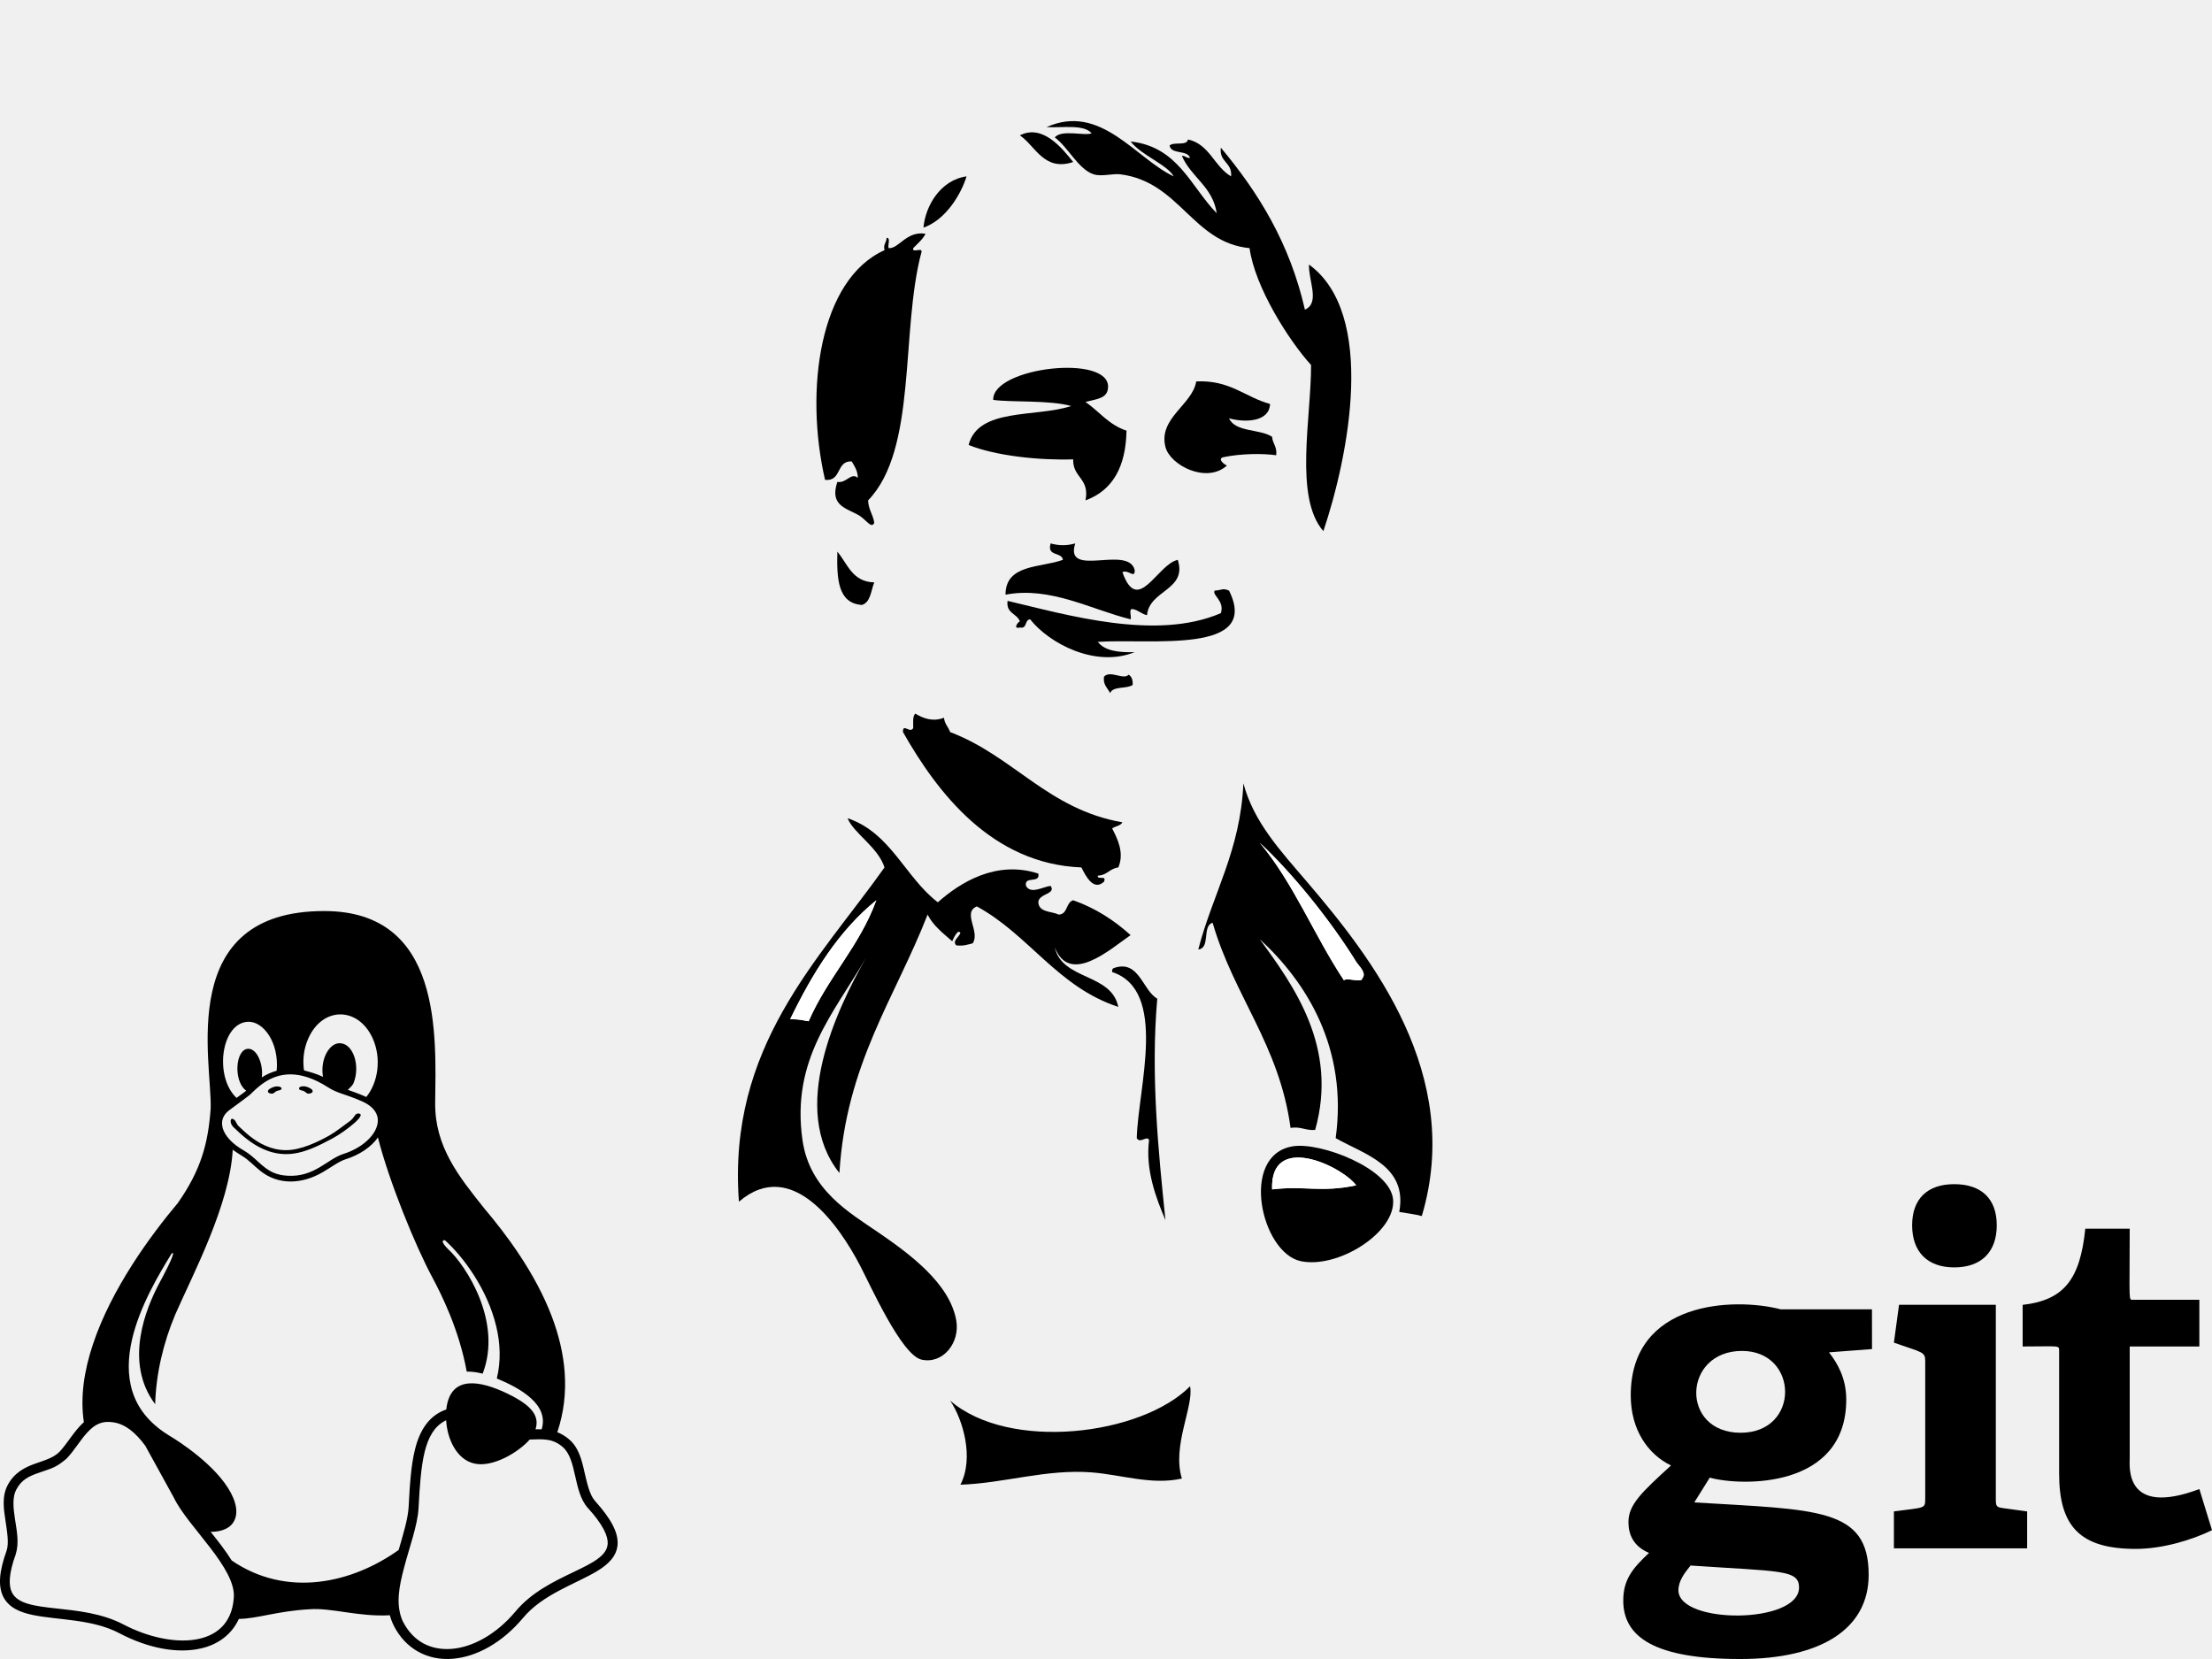
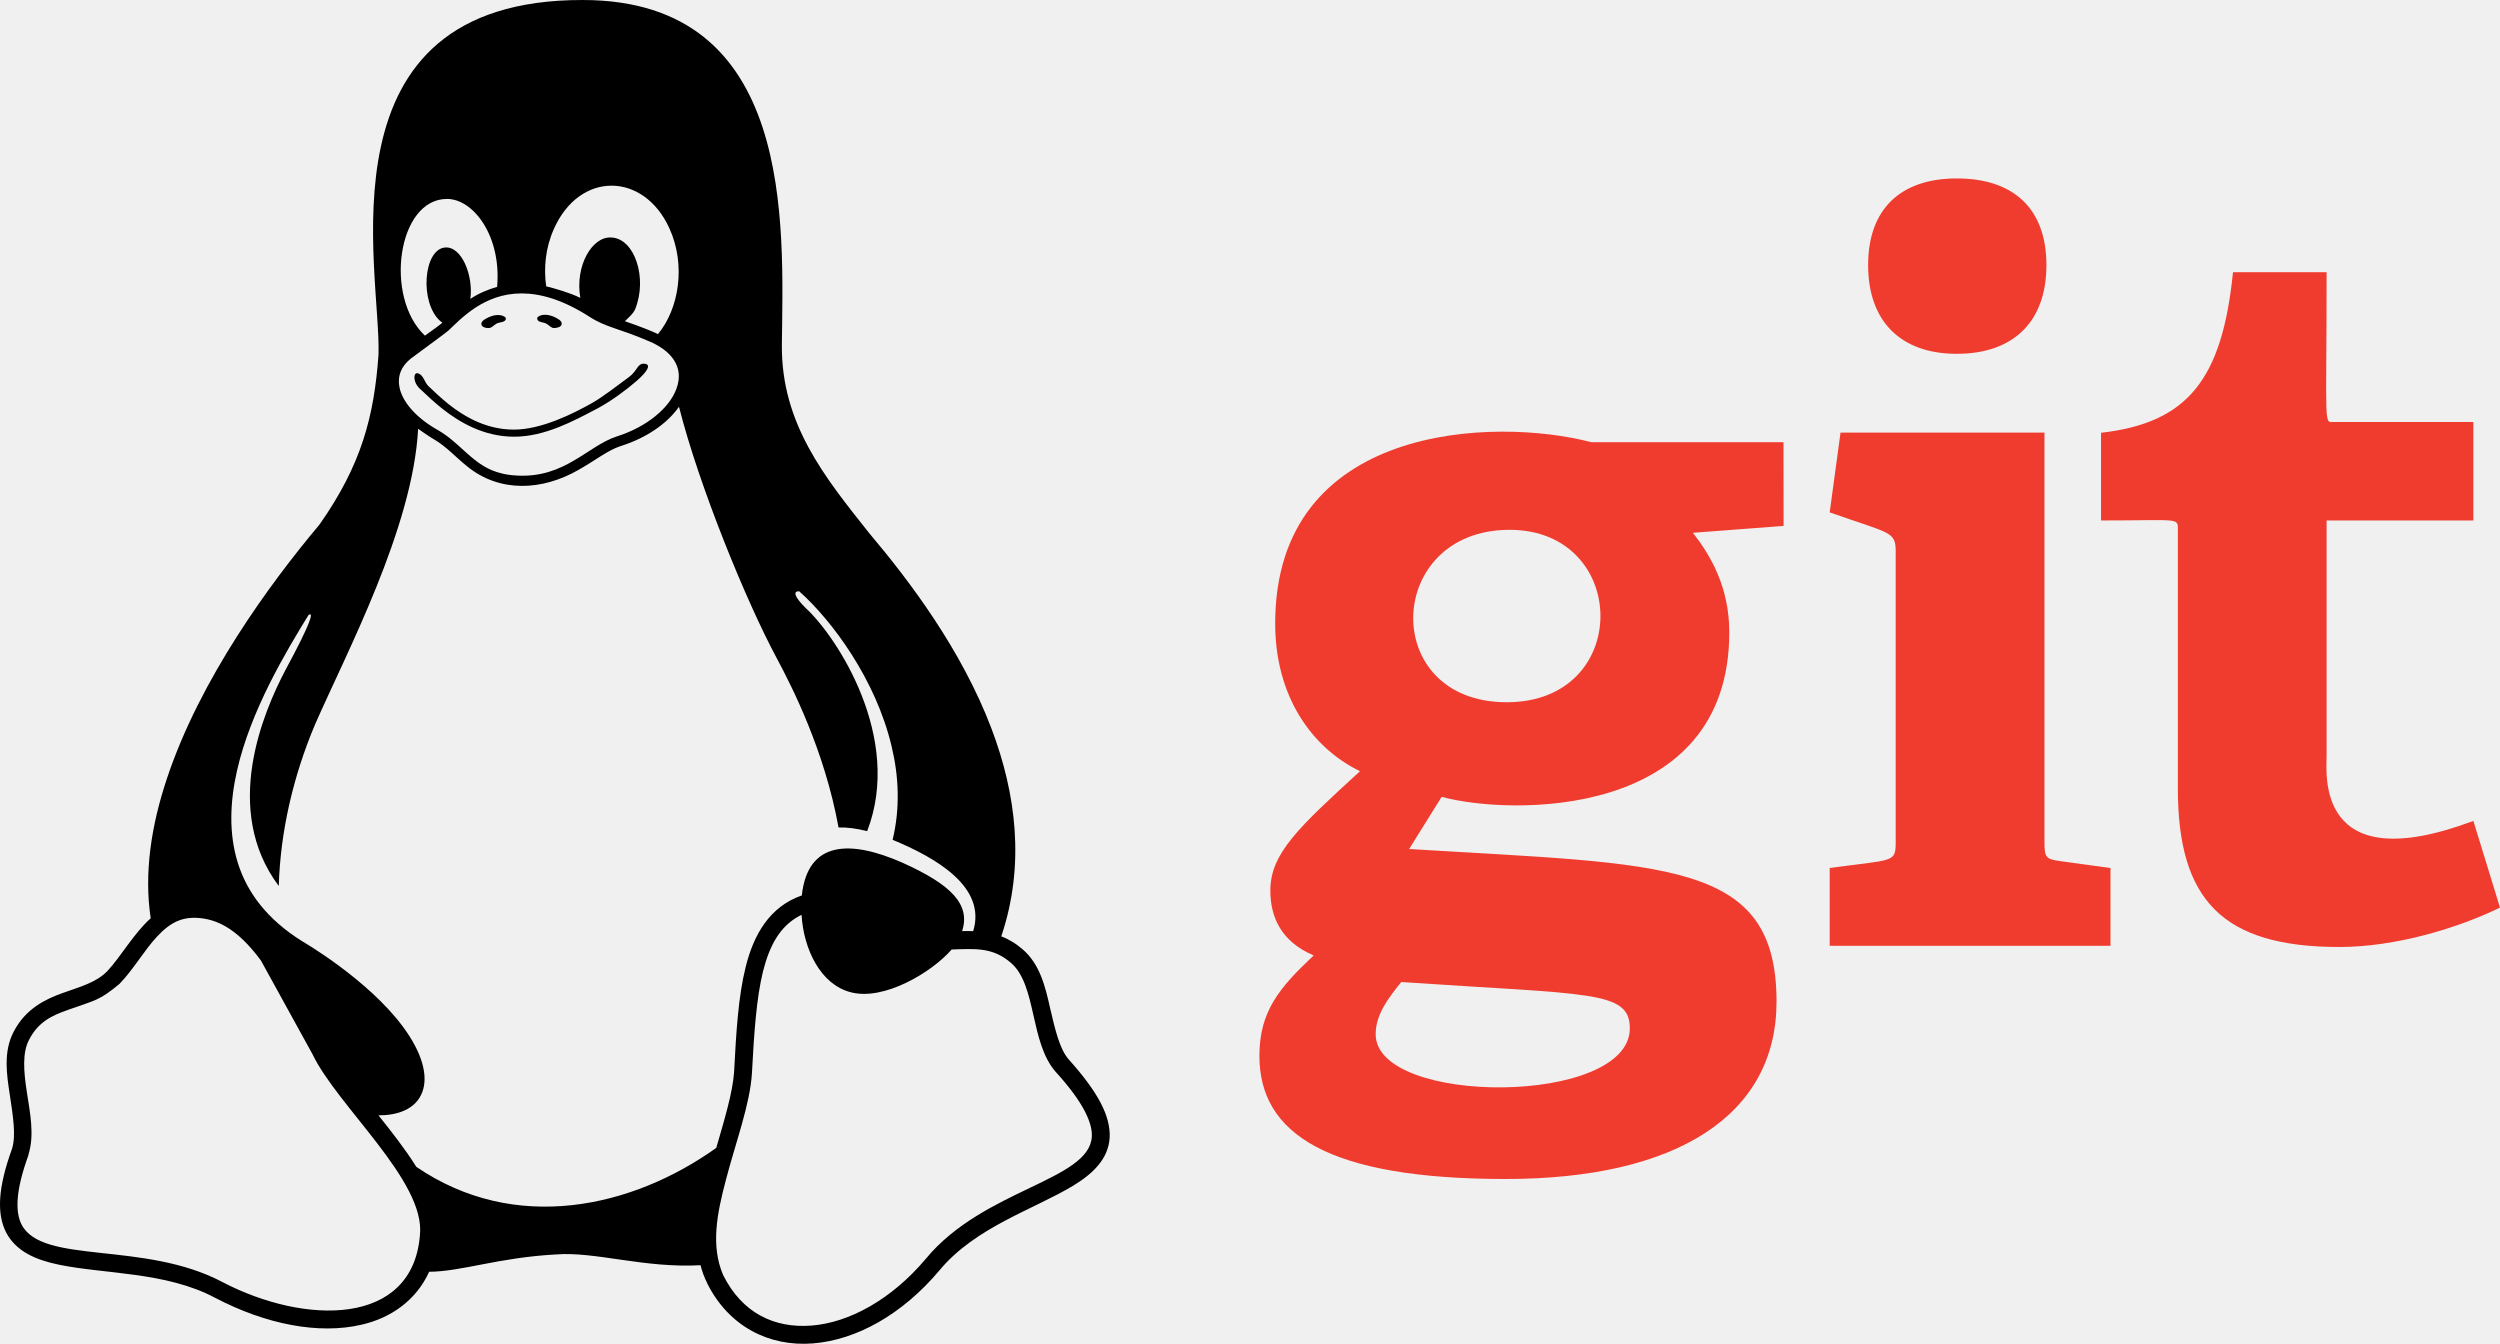
- <svg xmlns="http://www.w3.org/2000/svg" xmlns:xlink="http://www.w3.org/1999/xlink" width="400px" height="300px" viewBox="0 0 400 300" version="1.1" id="SVGRoot">
+ <svg xmlns="http://www.w3.org/2000/svg" xmlns:xlink="http://www.w3.org/1999/xlink" width="533.288" height="286.652" viewBox="0 0 533.288 286.652" version="1.1" id="SVGRoot">
  <defs id="defs4523">
-     <rect id="XMLID_4_" x="0.044" width="484" height="809" />
+     <rect id="XMLID_4_" x="0.044" width="484" height="809" y="0" />
    <defs id="defs4644">
      <rect id="rect4699" x="0.044" width="484" height="809" y="0" />
    </defs>
    <clipPath id="XMLID_6_">
      <use xlink:href="#XMLID_4_" id="use4646" x="0" y="0" width="100%" height="100%" />
    </clipPath>
  </defs>
-   <g id="layer1">
-     <path d="m 338.511,236.771 h -16.487 c -8.317,-2.181 -27.134,-1.614 -27.134,15.552 0,6.257 3.119,10.653 7.278,12.684 -5.219,4.783 -7.694,7.039 -7.694,10.233 0,2.287 0.929,4.396 3.72,5.575 -2.967,2.788 -4.658,4.814 -4.658,8.619 0,6.677 5.833,10.567 21.133,10.567 14.712,0 23.245,-5.494 23.245,-15.217 0,-12.198 -9.39,-11.748 -31.529,-13.1 l 2.793,-4.481 c 5.67,1.576 24.682,2.079 24.682,-14.117 0,-3.888 -1.607,-6.594 -3.119,-8.54 l 7.779,-0.591 z m -13.187,50.3 c 0,6.666 -21.811,6.675 -21.811,0.505 0,-1.693 1.096,-3.119 2.198,-4.479 16.159,1.102 19.613,0.701 19.613,3.974 z m -10.565,-27.984 c -10.979,0 -10.492,-14.797 0.25,-14.797 10.301,0 10.567,14.797 -0.25,14.797 z m 27.718,20.9 v -6.675 c 5.562,-0.761 5.664,-0.416 5.664,-2.287 v -24.851 c 0,-1.767 -0.426,-1.535 -5.664,-3.381 l 0.929,-6.845 h 17.502 v 35.081 c 0,1.354 0.083,1.522 1.354,1.693 l 4.311,0.591 v 6.675 z m 10.906,-50.801 c -4.818,0 -7.608,-2.793 -7.608,-7.613 0,-4.82 2.791,-7.438 7.608,-7.438 4.903,0 7.694,2.624 7.694,7.438 0,4.814 -2.791,7.613 -7.694,7.613 z M 400,276.709 c -3.637,1.774 -8.962,3.381 -13.782,3.381 -10.06,0 -13.863,-4.055 -13.863,-13.612 v -22.147 c 0,-1.127 0.218,-0.844 -6.594,-0.844 v -7.525 c 7.44,-0.846 10.397,-4.575 11.326,-13.78 h 8.033 c 0,13.688 -0.279,12.853 0.678,12.853 h 11.915 v 8.453 h -12.593 v 20.201 c 0,1.439 -1.023,10.69 12.595,5.581 z" id="path4625" style="stroke-width:0.208" />
-     <path d="m 54.975,197.316 c 0.264,0.132 0.475,0.449 0.792,0.449 0.291,0 0.74,-0.106 0.766,-0.396 0.053,-0.37 -0.502,-0.608 -0.845,-0.766 -0.449,-0.185 -1.03,-0.264 -1.453,-0.026 -0.106,0.053 -0.211,0.185 -0.158,0.291 0.079,0.343 0.608,0.291 0.898,0.449 z m -5.785,0.449 c 0.317,0 0.528,-0.317 0.792,-0.449 0.291,-0.158 0.819,-0.106 0.925,-0.423 0.053,-0.106 -0.053,-0.238 -0.158,-0.291 -0.423,-0.238 -1.004,-0.158 -1.453,0.026 -0.343,0.158 -0.898,0.396 -0.845,0.766 0.026,0.264 0.475,0.396 0.74,0.37 z m 58.402,73.643 c -0.951,-1.057 -1.4,-3.064 -1.902,-5.204 -0.475,-2.14 -1.03,-4.438 -2.774,-5.917 -0.343,-0.291 -0.687,-0.555 -1.057,-0.766 -0.343,-0.211 -0.713,-0.396 -1.083,-0.528 2.43,-7.211 1.479,-14.396 -0.977,-20.894 -3.011,-7.951 -8.268,-14.898 -12.283,-19.652 -4.517,-5.679 -8.902,-11.068 -8.822,-19.018 0.132,-12.124 1.347,-34.656 -20.022,-34.682 -27.048,-0.053 -20.286,27.312 -20.577,35.712 -0.449,6.181 -1.691,11.041 -5.943,17.09 -4.992,5.943 -12.019,15.532 -15.347,25.543 -1.585,4.728 -2.324,9.536 -1.638,14.079 -1.717,1.532 -3.011,3.883 -4.385,5.336 -1.109,1.136 -2.721,1.558 -4.49,2.192 -1.77,0.634 -3.698,1.585 -4.887,3.83 -0.555,1.03 -0.74,2.14 -0.74,3.275 0,1.03 0.158,2.087 0.317,3.117 0.317,2.14 0.66,4.147 0.211,5.494 -1.374,3.804 -1.558,6.445 -0.581,8.373 1.004,1.928 3.011,2.774 5.309,3.249 4.57,0.951 10.777,0.713 15.664,3.302 5.23,2.747 10.539,3.724 14.766,2.747 3.064,-0.687 5.573,-2.536 6.841,-5.336 3.302,-0.026 6.947,-1.426 12.758,-1.743 3.936,-0.317 8.875,1.4 14.554,1.083 0.158,0.608 0.37,1.215 0.66,1.77 v 0.026 c 2.192,4.411 6.287,6.419 10.645,6.075 4.385,-0.343 9.007,-2.906 12.758,-7.37 3.592,-4.332 9.509,-6.128 13.445,-8.505 1.955,-1.189 3.54,-2.668 3.672,-4.834 0.106,-2.166 -1.162,-4.57 -4.094,-7.845 z M 55.741,187.807 c 2.589,-5.864 9.034,-5.758 11.622,-0.106 1.717,3.751 0.951,8.162 -1.136,10.671 -0.423,-0.211 -1.558,-0.687 -3.328,-1.294 0.291,-0.317 0.819,-0.713 1.03,-1.215 1.268,-3.117 -0.053,-7.132 -2.404,-7.211 -1.928,-0.132 -3.672,2.853 -3.117,6.075 -1.083,-0.528 -2.483,-0.924 -3.434,-1.162 -0.264,-1.823 -0.079,-3.857 0.766,-5.758 z m -10.751,-3.038 c 2.668,0 5.494,3.751 5.045,8.849 -0.925,0.264 -1.875,0.66 -2.694,1.215 0.317,-2.351 -0.872,-5.309 -2.536,-5.177 -2.219,0.185 -2.589,5.6 -0.475,7.422 0.264,0.211 0.502,-0.053 -1.558,1.453 -4.121,-3.857 -2.774,-13.762 2.219,-13.762 z m -3.592,16.034 c 1.638,-1.215 3.592,-2.641 3.724,-2.774 1.241,-1.162 3.566,-3.751 7.37,-3.751 1.875,0 4.121,0.608 6.841,2.351 1.664,1.083 2.985,1.162 5.97,2.457 2.219,0.925 3.619,2.562 2.774,4.807 -0.687,1.875 -2.906,3.804 -5.996,4.781 -2.932,0.951 -5.23,4.226 -10.09,3.936 -1.03,-0.053 -1.849,-0.264 -2.536,-0.555 -2.113,-0.925 -3.223,-2.747 -5.283,-3.962 -2.272,-1.268 -3.487,-2.747 -3.883,-4.041 -0.37,-1.294 0,-2.377 1.109,-3.249 z m 0.872,88.224 c -0.713,9.271 -11.596,9.087 -19.89,4.755 -7.898,-4.173 -18.12,-1.717 -20.207,-5.785 -0.634,-1.241 -0.634,-3.355 0.687,-6.973 v -0.053 c 0.634,-2.007 0.158,-4.226 -0.158,-6.313 -0.317,-2.06 -0.475,-3.962 0.238,-5.283 0.925,-1.77 2.245,-2.404 3.909,-2.985 2.721,-0.977 3.117,-0.898 5.177,-2.615 1.453,-1.506 2.509,-3.407 3.777,-4.755 1.347,-1.453 2.641,-2.14 4.675,-1.823 2.14,0.317 3.989,1.796 5.785,4.226 l 5.177,9.404 c 2.509,5.256 11.385,12.785 10.83,18.2 z m -0.37,-6.841 c -1.083,-1.743 -2.536,-3.592 -3.804,-5.177 1.875,0 3.751,-0.581 4.411,-2.351 0.608,-1.638 0,-3.936 -1.955,-6.577 -3.566,-4.807 -10.117,-8.585 -10.117,-8.585 -3.566,-2.219 -5.573,-4.939 -6.498,-7.898 -0.925,-2.958 -0.792,-6.155 -0.079,-9.298 1.374,-6.049 4.913,-11.939 7.185,-15.637 0.608,-0.449 0.211,0.845 -2.298,5.494 -2.245,4.253 -6.445,14.079 -0.687,21.765 0.158,-5.468 1.453,-11.041 3.645,-16.245 3.17,-7.238 9.853,-19.784 10.381,-29.769 0.291,0.211 1.215,0.845 1.638,1.083 1.215,0.713 2.14,1.77 3.328,2.721 3.275,2.641 7.528,2.43 11.2,0.317 1.638,-0.924 2.958,-1.981 4.2,-2.377 2.615,-0.819 4.702,-2.272 5.89,-3.962 2.034,8.03 6.788,19.626 9.826,25.279 1.611,3.011 4.834,9.377 6.234,17.064 0.872,-0.026 1.849,0.106 2.879,0.37 3.645,-9.43 -3.09,-19.599 -6.155,-22.426 -1.241,-1.215 -1.294,-1.743 -0.687,-1.717 3.328,2.958 7.713,8.902 9.298,15.584 0.74,3.064 0.872,6.26 0.106,9.43 4.332,1.796 9.483,4.728 8.109,9.192 -0.581,-0.026 -0.845,0 -1.109,0 0.845,-2.668 -1.03,-4.649 -6.022,-6.894 -5.177,-2.272 -9.509,-2.272 -10.117,3.302 -3.196,1.109 -4.834,3.883 -5.653,7.211 -0.74,2.958 -0.951,6.524 -1.162,10.539 -0.132,2.034 -0.951,4.755 -1.796,7.66 -8.479,6.049 -20.26,8.69 -30.192,1.902 z m 67.991,-3.038 c -0.238,4.438 -10.883,5.256 -16.694,12.283 -3.487,4.147 -7.766,6.445 -11.517,6.736 -3.751,0.291 -7,-1.268 -8.902,-5.098 -1.241,-2.932 -0.634,-6.102 0.291,-9.588 0.977,-3.751 2.43,-7.607 2.615,-10.724 0.211,-4.015 0.449,-7.528 1.109,-10.222 0.687,-2.721 1.743,-4.543 3.619,-5.573 0.079,-0.053 0.185,-0.079 0.264,-0.132 0.211,3.487 1.928,7.026 4.966,7.792 3.328,0.872 8.109,-1.981 10.143,-4.306 2.377,-0.079 4.147,-0.238 5.97,1.347 2.615,2.245 1.875,8.004 4.517,10.988 2.8,3.064 3.698,5.151 3.619,6.498 z M 42.428,204.025 c 0.528,0.502 1.241,1.189 2.113,1.875 1.743,1.374 4.173,2.8 7.211,2.8 3.064,0 5.943,-1.558 8.4,-2.853 1.294,-0.687 2.879,-1.849 3.909,-2.747 1.03,-0.898 1.558,-1.664 0.819,-1.743 -0.74,-0.079 -0.687,0.687 -1.585,1.347 -1.162,0.845 -2.562,1.955 -3.672,2.589 -1.955,1.109 -5.151,2.694 -7.898,2.694 -2.747,0 -4.939,-1.268 -6.577,-2.562 -0.819,-0.66 -1.506,-1.321 -2.034,-1.823 -0.396,-0.37 -0.502,-1.215 -1.136,-1.294 -0.37,-0.026 -0.475,0.977 0.449,1.717 z" id="path4634" style="stroke-width:0.264" />
-     <g id="g4978">
-       <path fill-rule="evenodd" clip-rule="evenodd" d="m 212.237,31.891 c -1.123,-2.094 -5.842,-3.797 -7.787,-6.304 8.583,0.935 10.87,8.166 15.575,12.979 -0.721,-4.842 -4.633,-6.491 -6.304,-10.383 0.665,-0.047 0.782,0.454 1.483,0.371 -0.472,-1.506 -3.396,-0.56 -3.708,-2.225 0.713,-0.771 3.106,0.139 3.337,-1.112 3.936,0.885 4.726,4.916 7.787,6.675 0.235,-2.584 -2.18,-2.517 -1.854,-5.192 6.762,8.071 12.449,17.217 15.204,29.295 2.807,-1.223 0.598,-5.327 0.742,-8.158 12.267,8.962 7.164,34.609 2.596,48.208 -5.328,-6.085 -2.198,-20.489 -2.225,-30.037 -4.025,-4.436 -10.157,-14.081 -11.125,-21.137 -10.312,-0.994 -12.601,-11.984 -23.362,-13.35 -1.381,-0.175 -3.387,0.46 -4.821,0 -2.794,-0.897 -4.645,-4.952 -7.046,-6.675 1.283,-1.495 5.391,-0.215 6.675,-0.742 -1.425,-1.665 -5.212,-0.968 -8.158,-1.112 9.758,-4.398 16.114,5.666 22.991,8.9 z" id="path4649" style="stroke-width:0.371" />
-       <path fill-rule="evenodd" clip-rule="evenodd" d="m 194.067,29.295 c -5.282,1.762 -6.837,-2.92 -9.642,-4.821 4.127,-2.103 7.658,2.354 9.642,4.821 z" id="path4651" style="stroke-width:0.371" />
-       <path fill-rule="evenodd" clip-rule="evenodd" d="m 174.784,31.891 c -0.982,3.223 -3.755,7.863 -7.787,9.271 0.326,-3.879 3.026,-8.592 7.787,-9.271 z" id="path4653" style="stroke-width:0.371" />
-       <path fill-rule="evenodd" clip-rule="evenodd" d="m 196.292,72.682 c 2.476,1.727 4.242,4.163 7.417,5.192 -0.119,6.556 -2.522,10.828 -7.417,12.608 0.801,-4.014 -2.34,-4.088 -2.225,-7.417 -5.98,0.204 -13.919,-0.601 -18.912,-2.596 1.732,-6.797 12.122,-4.936 18.541,-7.046 -3.841,-1.101 -10.809,-0.643 -14.091,-1.112 -0.198,-5.91 21.168,-8.367 20.766,-2.225 -0.128,1.952 -1.884,2.038 -4.079,2.596 z" id="path4655" style="stroke-width:0.371" />
-       <path fill-rule="evenodd" clip-rule="evenodd" d="m 229.666,73.053 c -0.123,3.209 -4.394,3.423 -7.417,2.596 1.161,2.548 5.548,1.869 7.787,3.337 0.094,1.266 0.937,1.782 0.742,3.337 -2.437,-0.34 -6.369,-0.329 -9.642,0.371 -1.005,0.336 0.312,1.365 0.742,1.483 -3.701,3.349 -10.275,-0.041 -11.125,-3.337 -1.346,-5.218 4.899,-7.659 5.562,-11.867 6.109,-0.3 8.788,2.831 13.35,4.079 z" id="path4657" style="stroke-width:0.371" />
-       <path fill-rule="evenodd" clip-rule="evenodd" d="m 189.988,98.269 c 1.532,0.426 2.918,0.426 4.45,0 -2.05,6.406 9.61,0.179 10.754,4.821 0.035,1.672 -1.12,-0.162 -2.225,0.371 2.792,7.916 6.246,-1.377 10.012,-2.225 1.764,5.504 -5.167,5.44 -5.562,10.012 -1.021,-0.215 -1.549,-0.923 -2.596,-1.112 -0.804,-0.062 -0.168,1.315 -0.371,1.854 -7.102,-1.745 -14.557,-6.011 -22.621,-4.45 0.003,-5.559 6.292,-4.833 10.383,-6.304 -0.222,-1.508 -2.944,-0.518 -2.225,-2.967 z" id="path4659" style="stroke-width:0.371" />
-       <path fill-rule="evenodd" clip-rule="evenodd" d="m 151.422,99.753 c 1.855,2.225 2.693,5.466 6.675,5.562 -0.614,1.487 -0.636,3.567 -2.225,4.079 -4.413,-0.284 -4.566,-4.829 -4.45,-9.642 z" id="path4661" style="stroke-width:0.371" />
-       <path fill-rule="evenodd" clip-rule="evenodd" d="m 222.25,106.799 c 5.768,11.626 -14.136,8.624 -23.733,9.271 1.23,1.613 3.733,1.953 6.675,1.854 -7.099,2.884 -15.461,-1.57 -18.912,-5.933 -1.046,0.067 -0.462,1.763 -1.854,1.483 -1.302,0.325 -0.386,-0.962 0,-1.112 -0.53,-1.447 -2.536,-1.419 -2.225,-3.708 10.883,2.573 26.885,7.258 38.566,2.225 0.737,-2.235 -1.661,-3.264 -1.112,-4.079 1.356,-0.081 1.423,-0.51 2.596,0 z" id="path4663" style="stroke-width:0.371" />
-       <path fill-rule="evenodd" clip-rule="evenodd" d="m 204.079,122.002 c 0.55,0.315 0.797,0.933 0.742,1.854 -1.084,0.771 -3.554,0.155 -4.079,1.483 -0.432,-0.927 -1.293,-1.426 -1.112,-2.967 1.135,-1.252 3.587,0.67 4.45,-0.371 z" id="path4665" style="stroke-width:0.371" />
-       <path fill-rule="evenodd" clip-rule="evenodd" d="m 165.513,129.048 c 1.41,0.835 3.146,1.535 5.192,0.742 0.096,1.14 0.804,1.668 1.112,2.596 11.477,4.345 17.675,13.969 31.15,16.316 -0.337,0.652 -1.299,0.678 -1.854,1.112 0.908,1.751 2.267,4.394 1.112,7.046 -1.544,0.186 -2.034,1.427 -3.708,1.483 -0.147,0.888 1.689,-0.206 1.112,1.112 -1.917,1.72 -3.277,-1.028 -4.079,-2.596 -16.228,-0.637 -26.073,-13.568 -32.262,-24.475 -0.079,-1.717 1.322,0.365 1.854,-0.742 0.004,-0.985 -0.14,-2.118 0.371,-2.596 z" id="path4667" style="stroke-width:0.371" />
-       <path fill-rule="evenodd" clip-rule="evenodd" d="m 227.812,169.839 c 6.058,8.342 14.234,19.452 10.012,34.487 -1.756,0.149 -2.552,-0.662 -4.45,-0.371 -2.033,-15.025 -10.266,-23.85 -14.091,-37.083 -1.955,0.518 -0.341,4.603 -2.596,4.821 2.621,-10.111 7.617,-17.846 8.158,-30.037 1.885,7.045 6.699,12.181 11.496,17.8 11.709,13.714 28.373,34.912 20.766,60.445 -1.26,-0.347 -2.718,-0.496 -4.079,-0.742 1.564,-8.398 -6.364,-10.42 -11.496,-13.35 2.218,-16.195 -5.206,-28.145 -13.721,-35.97 z m 15.204,7.417 c 0.702,-0.535 3.306,0.583 3.337,-0.371 0.844,-0.93 -0.637,-2.202 -1.112,-2.967 -4.866,-7.842 -11.773,-16.26 -17.429,-21.508 6.097,7.252 9.871,16.828 15.204,24.845 z" id="path4669" style="stroke-width:0.371" />
-       <path fill-rule="evenodd" clip-rule="evenodd" d="m 190.729,171.323 c 1.404,6.012 10.229,4.604 11.496,10.754 -10.994,-3.592 -16.138,-13.034 -25.587,-18.171 -2.684,1.138 0.674,4.563 -0.742,6.675 -0.888,0.224 -1.692,0.533 -2.967,0.371 -0.785,-0.779 0.436,-1.446 0.742,-2.225 -0.421,-0.868 -1.24,0.95 -1.483,1.483 -1.636,-1.454 -3.409,-2.771 -4.45,-4.821 -5.86,15.03 -14.766,27.014 -15.946,46.724 -9.18,-11.509 -0.468,-29.593 4.821,-38.937 -5.819,10.088 -13.59,18.368 -11.496,33.004 1.296,9.057 8.575,13.159 13.721,16.687 5.551,3.806 12.929,9.186 14.091,15.946 0.693,4.027 -2.446,7.934 -6.304,7.046 -3.611,-0.831 -9.215,-13.415 -11.125,-17.058 -3.658,-6.978 -12.24,-19.76 -21.879,-11.496 -2.091,-28.07 14.535,-43.793 26.329,-60.445 -1.21,-3.736 -5.648,-6.216 -6.675,-8.9 7.848,2.659 10.361,10.652 16.316,15.204 3.991,-3.544 10.529,-7.675 18.171,-5.192 0.409,1.892 -2.634,0.333 -2.225,2.225 0.835,1.576 3.084,0.146 4.45,0 1.056,1.516 -2.191,1.364 -2.225,2.967 0.116,1.862 2.365,1.591 3.708,2.225 1.65,-0.081 1.25,-2.211 2.596,-2.596 4.113,1.449 7.454,3.67 10.383,6.304 -3.775,2.617 -11.004,9.113 -13.721,2.225 z m -47.837,12.979 c 2.003,0.027 1.965,0.167 3.337,0.371 3.451,-7.922 9.199,-13.545 12.237,-21.879 -6.831,5.53 -11.54,13.182 -15.575,21.508 z" id="path4671" style="stroke-width:0.371" />
-       <path fill-rule="evenodd" clip-rule="evenodd" fill="#ffffff" d="m 158.467,162.794 c -3.039,8.334 -8.787,13.957 -12.237,21.879 -1.372,-0.204 -1.334,-0.343 -3.337,-0.371 4.035,-8.326 8.744,-15.978 15.575,-21.508 z" id="path4673" style="stroke-width:0.371" />
-       <path fill-rule="evenodd" clip-rule="evenodd" d="m 209.271,180.593 c -1.206,13.68 0.197,27.656 1.483,40.049 -1.734,-4.043 -3.648,-9.155 -2.967,-14.462 -0.314,-0.962 -1.627,0.713 -2.225,-0.371 0.237,-9.124 5.696,-26.698 -4.45,-30.037 -0.06,-0.431 0.082,-0.66 0.371,-0.742 4.52,-1.512 5.089,4.027 7.787,5.562 z" id="path4675" style="stroke-width:0.371" />
-       <path fill-rule="evenodd" clip-rule="evenodd" d="m 233.745,207.293 c 5.027,-0.839 17.704,4.015 18.171,9.642 0.492,5.931 -9.949,12.53 -16.687,11.125 -7.183,-1.497 -11.13,-19.157 -1.483,-20.766 z m -3.708,7.787 c 5.871,-0.709 8.877,0.621 15.204,-0.742 -2.699,-3.554 -15.59,-9.607 -15.204,0.742 z" id="path4677" style="stroke-width:0.371" />
-       <path fill-rule="evenodd" clip-rule="evenodd" fill="#ffffff" d="m 245.241,214.339 c -6.327,1.362 -9.333,0.032 -15.204,0.742 -0.386,-10.349 12.505,-4.296 15.204,-0.742 z" id="path4679" style="stroke-width:0.371" />
-       <path fill-rule="evenodd" clip-rule="evenodd" d="m 215.204,250.68 c 0.721,3.587 -3.316,10.757 -1.483,16.687 -5.449,1.232 -10.923,-0.697 -16.316,-1.112 -8.226,-0.634 -15.807,1.968 -23.733,2.225 2.522,-4.856 0.445,-11.806 -1.854,-15.204 10.674,9.247 34.587,6.299 43.387,-2.596 z" id="path4681" style="stroke-width:0.371" />
-       <path fill-rule="evenodd" clip-rule="evenodd" fill="#ffffff" d="m 227.812,152.41 c 5.656,5.248 12.563,13.667 17.429,21.508 0.475,0.765 1.956,2.036 1.112,2.967 -0.032,0.953 -2.635,-0.164 -3.337,0.371 -5.332,-8.017 -9.107,-17.593 -15.204,-24.845 z" id="path4685" style="stroke-width:0.371" />
-       <path fill-rule="evenodd" clip-rule="evenodd" d="m 167.367,42.274 c -0.544,1.063 -1.438,1.776 -2.225,2.596 -0.265,1.007 1.748,-0.265 1.483,0.742 -3.824,14.347 -0.701,35.64 -9.642,44.87 0.05,1.681 0.907,2.554 1.112,4.079 -0.585,1.143 -1.431,-0.654 -2.967,-1.483 -2.3,-1.242 -5.113,-1.771 -3.708,-5.933 1.707,0.276 2.407,-1.772 3.708,-0.742 -0.046,-1.313 -0.609,-2.11 -1.112,-2.967 -2.863,-0.144 -1.77,3.668 -4.821,3.337 -3.728,-16.147 -1.046,-36.247 10.754,-41.533 -0.268,-1.133 0.379,-1.351 0.371,-2.225 0.804,-0.062 0.168,1.315 0.371,1.854 1.856,0.169 3.197,-3.172 6.675,-2.596 z" id="path4687" style="stroke-width:0.371" />
-     </g>
+   <g id="layer1" transform="translate(-6.475742,-16.88938)">
+     <path d="m 386.921,111.218 h -40.982 c -20.675,-5.422 -67.446,-4.011 -67.446,38.657 0,15.553 7.753,26.479 18.09,31.529 -12.973,11.888 -19.124,17.496 -19.124,25.435 0,5.686 2.31,10.927 9.247,13.857 -7.376,6.931 -11.578,11.965 -11.578,21.424 0,16.597 14.498,26.267 52.529,26.267 36.568,0 57.781,-13.656 57.781,-37.824 0,-30.319 -23.342,-29.203 -78.373,-32.563 l 6.942,-11.138 c 14.095,3.918 61.352,5.169 61.352,-35.09 0,-9.665 -3.995,-16.39 -7.753,-21.228 l 19.336,-1.468 z m -32.78,125.03 c 0,16.571 -54.214,16.591 -54.214,1.256 0,-4.207 2.724,-7.753 5.463,-11.133 40.166,2.739 48.751,1.742 48.751,9.877 z m -26.262,-69.56 c -27.291,0 -26.081,-36.78 0.62,-36.78 25.606,0 26.267,36.78 -0.62,36.78 z m 68.898,51.95 v -16.591 c 13.826,-1.892 14.079,-1.034 14.079,-5.686 v -61.771 c 0,-4.393 -1.06,-3.814 -14.079,-8.404 l 2.31,-17.015 h 43.505 v 87.201 c 0,3.365 0.207,3.783 3.365,4.207 l 10.715,1.468 v 16.591 z M 423.887,92.363 c -11.976,0 -18.912,-6.942 -18.912,-18.923 0,-11.981 6.936,-18.488 18.912,-18.488 12.188,0 19.124,6.523 19.124,18.488 0,11.965 -6.936,18.923 -19.124,18.923 z m 115.876,118.13 c -9.04,4.409 -22.277,8.404 -34.258,8.404 -25.006,0 -34.46,-10.079 -34.46,-33.834 v -55.052 c 0,-2.801 0.543,-2.098 -16.39,-2.098 v -18.705 c 18.494,-2.104 25.843,-11.371 28.154,-34.253 h 19.967 c 0,34.025 -0.693,31.948 1.685,31.948 h 29.616 v 21.011 h -31.301 v 50.214 c 0,3.577 -2.543,26.572 31.307,13.873 z" id="path4625" style="fill:#f03c2e;fill-opacity:1;stroke-width:0.517" />
+     <path d="m 122.989,85.915 c 0.56,0.28 1.008,0.952 1.679,0.952 0.616,0 1.567,-0.224 1.623,-0.84 0.112,-0.784 -1.064,-1.288 -1.791,-1.623 -0.952,-0.392 -2.183,-0.56 -3.079,-0.056 -0.224,0.112 -0.448,0.392 -0.336,0.616 0.168,0.728 1.288,0.616 1.903,0.952 z m -12.26,0.952 c 0.672,0 1.12,-0.672 1.679,-0.952 0.616,-0.336 1.735,-0.224 1.959,-0.896 0.112,-0.224 -0.112,-0.504 -0.336,-0.616 -0.896,-0.504 -2.127,-0.336 -3.079,0.056 -0.728,0.336 -1.903,0.84 -1.791,1.623 0.056,0.56 1.008,0.84 1.567,0.784 z M 234.505,242.945 c -2.015,-2.239 -2.967,-6.494 -4.031,-11.028 -1.008,-4.535 -2.183,-9.405 -5.878,-12.54 -0.728,-0.616 -1.456,-1.176 -2.239,-1.623 -0.728,-0.448 -1.512,-0.84 -2.295,-1.12 5.15,-15.283 3.135,-30.51 -2.071,-44.282 -6.382,-16.851 -17.522,-31.574 -26.032,-41.651 -9.573,-12.036 -18.866,-23.456 -18.698,-40.307 0.28,-25.696 2.855,-73.448 -42.434,-73.504 -57.326,-0.112 -42.994,57.885 -43.61,75.688 -0.952,13.1 -3.583,23.4 -12.596,36.22 -10.581,12.596 -25.472,32.917 -32.526,54.135 -3.359,10.021 -4.926,20.21 -3.471,29.838 -3.639,3.247 -6.382,8.229 -9.293,11.308 -2.351,2.407 -5.766,3.303 -9.517,4.646 -3.751,1.344 -7.837,3.359 -10.357,8.117 -1.176,2.183 -1.567,4.535 -1.567,6.942 0,2.183 0.336,4.423 0.672,6.606 0.672,4.535 1.4,8.789 0.448,11.644 -2.911,8.061 -3.303,13.66 -1.232,17.746 2.127,4.087 6.382,5.878 11.252,6.886 9.685,2.015 22.841,1.512 33.197,6.998 11.084,5.822 22.337,7.893 31.294,5.822 6.494,-1.456 11.812,-5.374 14.499,-11.308 6.998,-0.056 14.723,-3.023 27.039,-3.695 8.341,-0.672 18.81,2.967 30.846,2.295 0.336,1.288 0.784,2.575 1.4,3.751 v 0.056 c 4.647,9.349 13.324,13.604 22.561,12.876 9.293,-0.728 19.09,-6.158 27.039,-15.619 7.614,-9.181 20.154,-12.988 28.495,-18.026 4.143,-2.519 7.502,-5.654 7.782,-10.245 0.224,-4.591 -2.463,-9.685 -8.677,-16.627 z M 124.612,65.762 c 5.486,-12.428 19.146,-12.204 24.632,-0.224 3.639,7.949 2.015,17.298 -2.407,22.617 -0.896,-0.448 -3.303,-1.456 -7.054,-2.743 0.616,-0.672 1.735,-1.512 2.183,-2.575 2.687,-6.606 -0.112,-15.115 -5.094,-15.283 -4.087,-0.28 -7.782,6.046 -6.606,12.876 -2.295,-1.12 -5.262,-1.959 -7.278,-2.463 -0.56,-3.863 -0.168,-8.173 1.623,-12.204 z m -22.785,-6.438 c 5.654,0 11.644,7.949 10.693,18.754 -1.959,0.56 -3.975,1.4 -5.71,2.575 0.672,-4.982 -1.847,-11.252 -5.374,-10.972 -4.702,0.392 -5.486,11.868 -1.008,15.731 0.56,0.448 1.064,-0.112 -3.303,3.079 -8.733,-8.173 -5.878,-29.167 4.702,-29.167 z m -7.614,33.981 c 3.471,-2.575 7.614,-5.598 7.893,-5.878 2.631,-2.463 7.558,-7.949 15.619,-7.949 3.975,0 8.733,1.288 14.499,4.982 3.527,2.295 6.326,2.463 12.652,5.206 4.702,1.959 7.67,5.43 5.878,10.189 -1.456,3.975 -6.158,8.061 -12.708,10.133 -6.214,2.015 -11.084,8.957 -21.385,8.341 -2.183,-0.112 -3.919,-0.56 -5.374,-1.176 -4.479,-1.959 -6.83,-5.822 -11.196,-8.397 -4.814,-2.687 -7.39,-5.822 -8.229,-8.565 -0.784,-2.743 0,-5.038 2.351,-6.886 z m 1.847,186.98 c -1.512,19.65 -24.576,19.258 -42.154,10.077 -16.739,-8.845 -38.404,-3.639 -42.826,-12.26 -1.344,-2.631 -1.344,-7.11 1.456,-14.779 v -0.112 c 1.344,-4.255 0.336,-8.957 -0.336,-13.38 -0.672,-4.367 -1.008,-8.397 0.504,-11.196 1.959,-3.751 4.758,-5.094 8.285,-6.326 5.766,-2.071 6.606,-1.903 10.972,-5.542 3.079,-3.191 5.318,-7.222 8.005,-10.077 2.855,-3.079 5.598,-4.535 9.909,-3.863 4.535,0.672 8.453,3.807 12.26,8.957 l 10.972,19.93 c 5.318,11.14 24.128,27.095 22.953,38.572 z m -0.784,-14.499 c -2.295,-3.695 -5.374,-7.614 -8.061,-10.972 3.975,0 7.949,-1.232 9.349,-4.982 1.288,-3.471 0,-8.341 -4.143,-13.94 -7.558,-10.189 -21.441,-18.194 -21.441,-18.194 -7.558,-4.702 -11.812,-10.469 -13.772,-16.739 -1.959,-6.27 -1.679,-13.044 -0.168,-19.706 2.911,-12.82 10.413,-25.304 15.227,-33.141 1.288,-0.952 0.448,1.791 -4.87,11.644 -4.758,9.013 -13.66,29.838 -1.456,46.129 0.336,-11.588 3.079,-23.4 7.726,-34.429 6.718,-15.339 20.881,-41.931 22.001,-63.092 0.616,0.448 2.575,1.791 3.471,2.295 2.575,1.512 4.535,3.751 7.054,5.766 6.942,5.598 15.955,5.15 23.736,0.672 3.471,-1.959 6.27,-4.199 8.901,-5.038 5.542,-1.735 9.965,-4.814 12.484,-8.397 4.311,17.019 14.387,41.595 20.825,53.575 3.415,6.382 10.245,19.874 13.212,36.164 1.847,-0.056 3.919,0.224 6.102,0.784 7.726,-19.986 -6.55,-41.539 -13.044,-47.529 -2.631,-2.575 -2.743,-3.695 -1.456,-3.639 7.054,6.27 16.347,18.866 19.706,33.029 1.567,6.494 1.847,13.268 0.224,19.986 9.181,3.807 20.098,10.021 17.186,19.482 -1.232,-0.056 -1.791,0 -2.351,0 1.791,-5.654 -2.183,-9.853 -12.764,-14.611 -10.972,-4.814 -20.154,-4.814 -21.441,6.998 -6.774,2.351 -10.245,8.229 -11.98,15.283 -1.567,6.27 -2.015,13.828 -2.463,22.337 -0.28,4.311 -2.015,10.077 -3.807,16.235 -17.97,12.82 -42.938,18.418 -63.987,4.031 z m 144.098,-6.438 c -0.504,9.405 -23.065,11.14 -35.381,26.032 -7.39,8.789 -16.459,13.66 -24.408,14.275 -7.949,0.616 -14.835,-2.687 -18.866,-10.805 -2.631,-6.214 -1.344,-12.932 0.616,-20.321 2.071,-7.949 5.15,-16.123 5.542,-22.729 0.448,-8.509 0.952,-15.955 2.351,-21.665 1.456,-5.766 3.695,-9.629 7.67,-11.812 0.168,-0.112 0.392,-0.168 0.56,-0.28 0.448,7.39 4.087,14.891 10.525,16.515 7.054,1.847 17.186,-4.199 21.497,-9.125 5.038,-0.168 8.789,-0.504 12.652,2.855 5.542,4.758 3.975,16.963 9.573,23.289 5.934,6.494 7.838,10.916 7.67,13.772 z M 96.398,100.135 c 1.12,1.064 2.631,2.519 4.479,3.975 3.695,2.911 8.845,5.934 15.283,5.934 6.494,0 12.596,-3.303 17.802,-6.046 2.743,-1.456 6.102,-3.919 8.285,-5.822 2.183,-1.903 3.303,-3.527 1.735,-3.695 -1.567,-0.168 -1.456,1.456 -3.359,2.855 -2.463,1.791 -5.43,4.143 -7.782,5.486 -4.143,2.351 -10.916,5.71 -16.739,5.71 -5.822,0 -10.469,-2.687 -13.94,-5.43 -1.735,-1.4 -3.191,-2.799 -4.311,-3.863 -0.84,-0.784 -1.064,-2.575 -2.407,-2.743 -0.784,-0.056 -1.008,2.071 0.952,3.639 z" id="path4634" style="stroke-width:0.56" />
  </g>
</svg>
